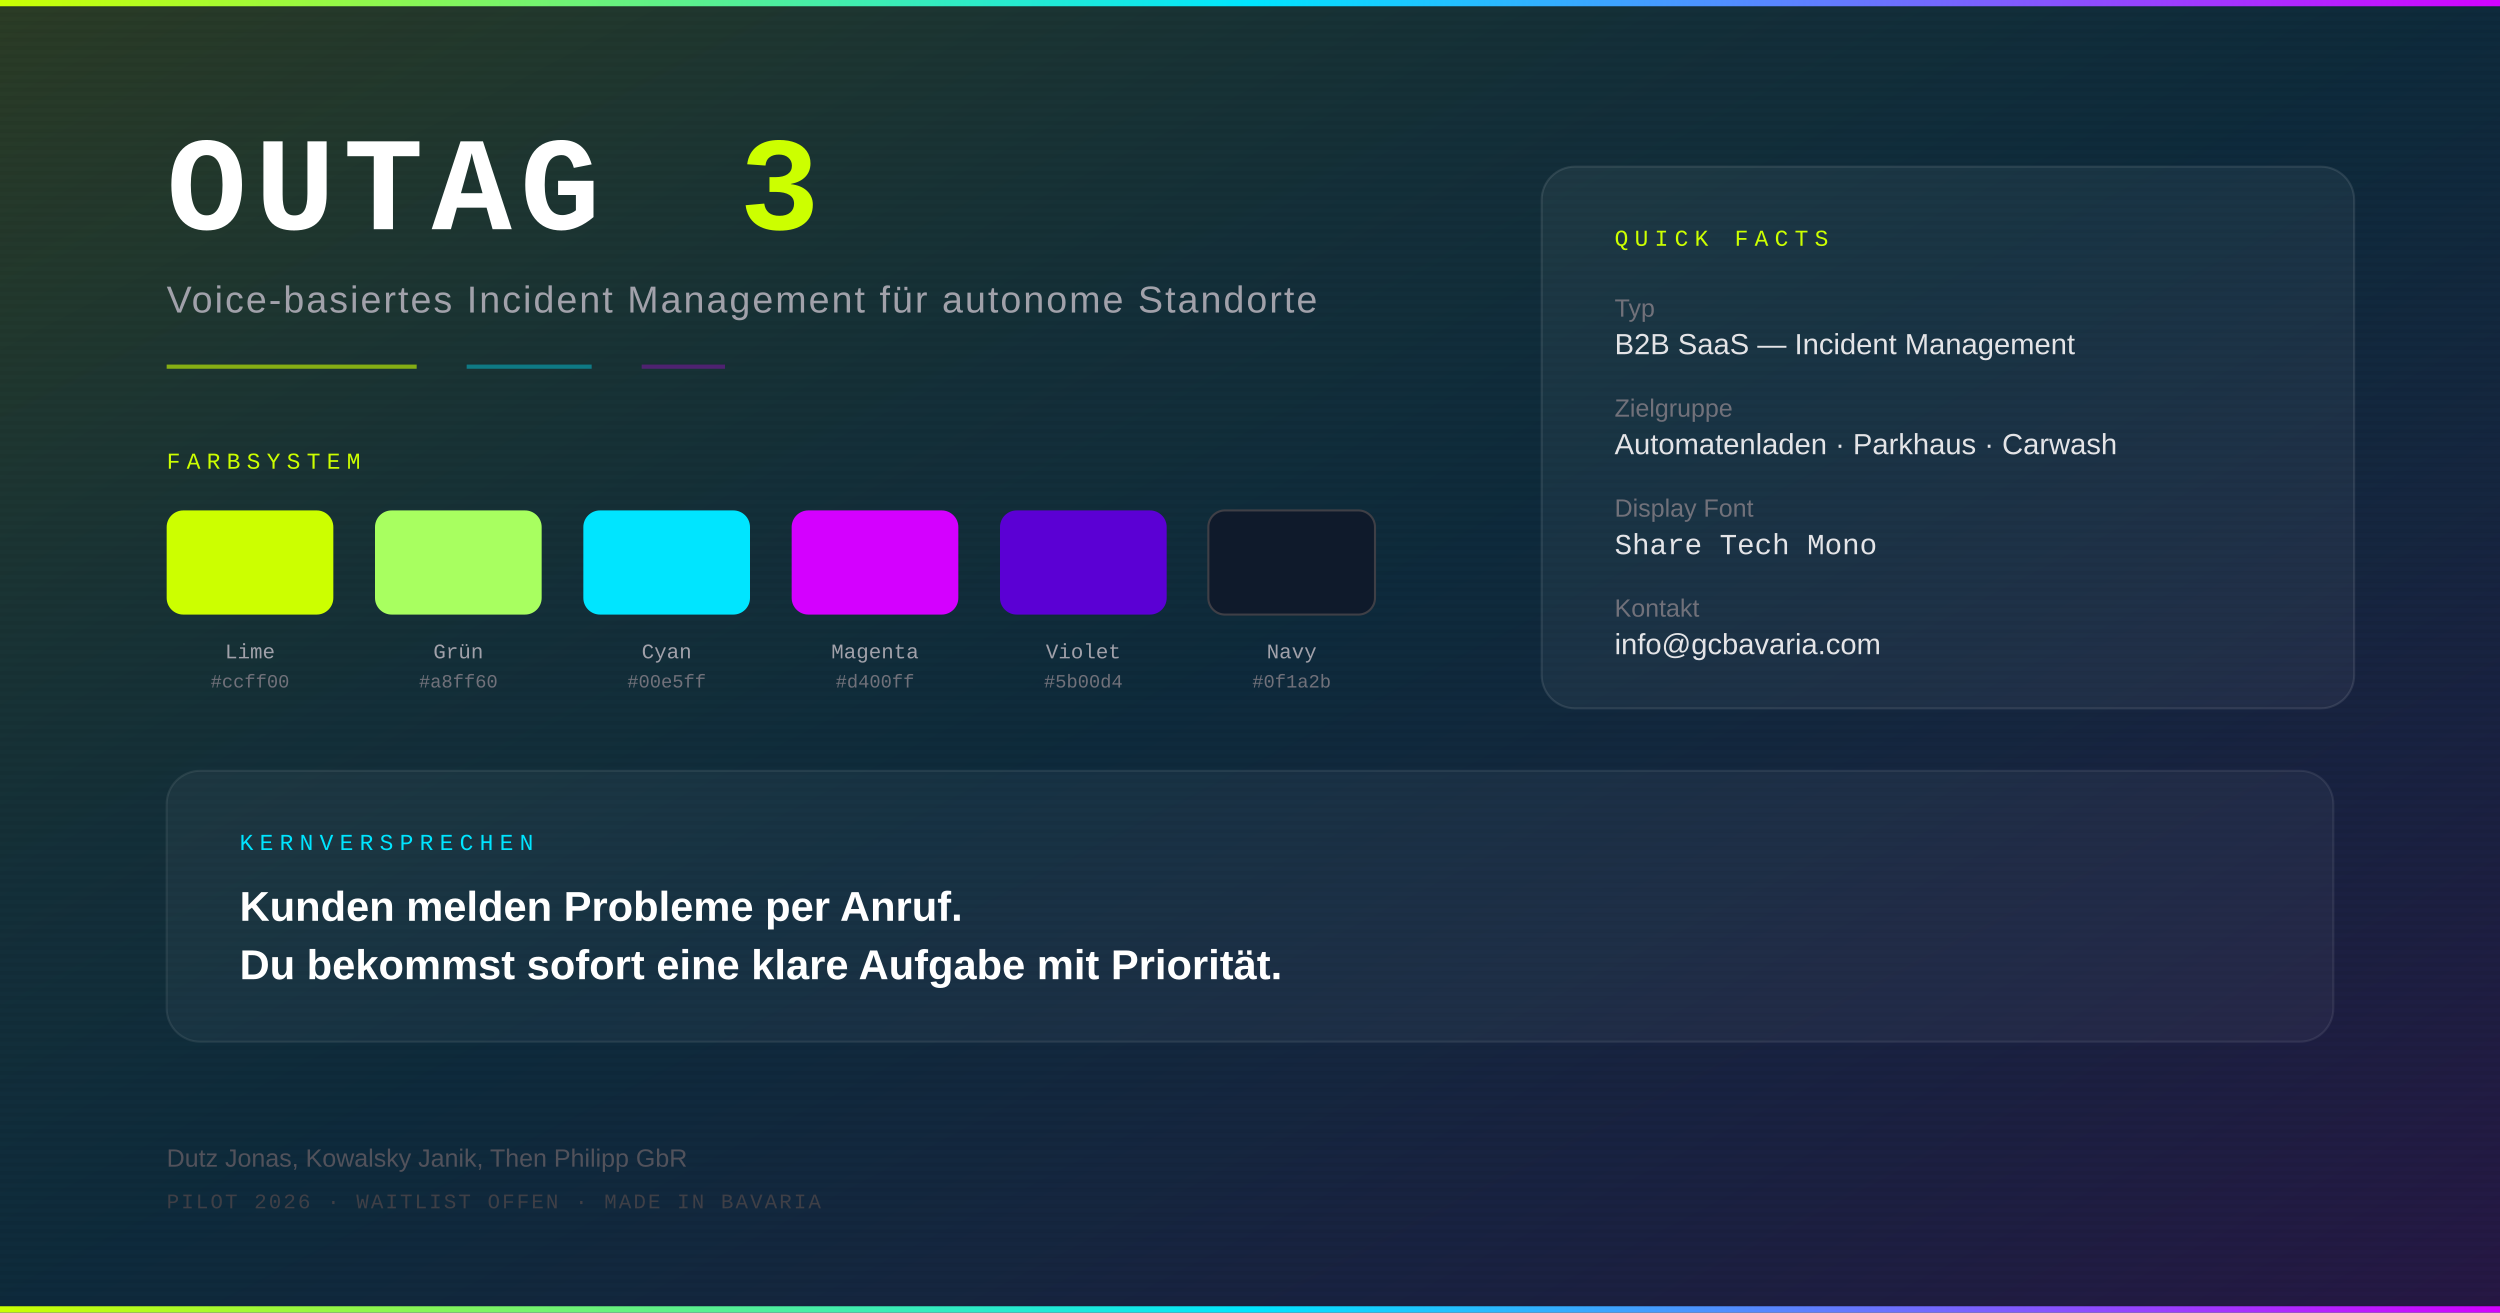
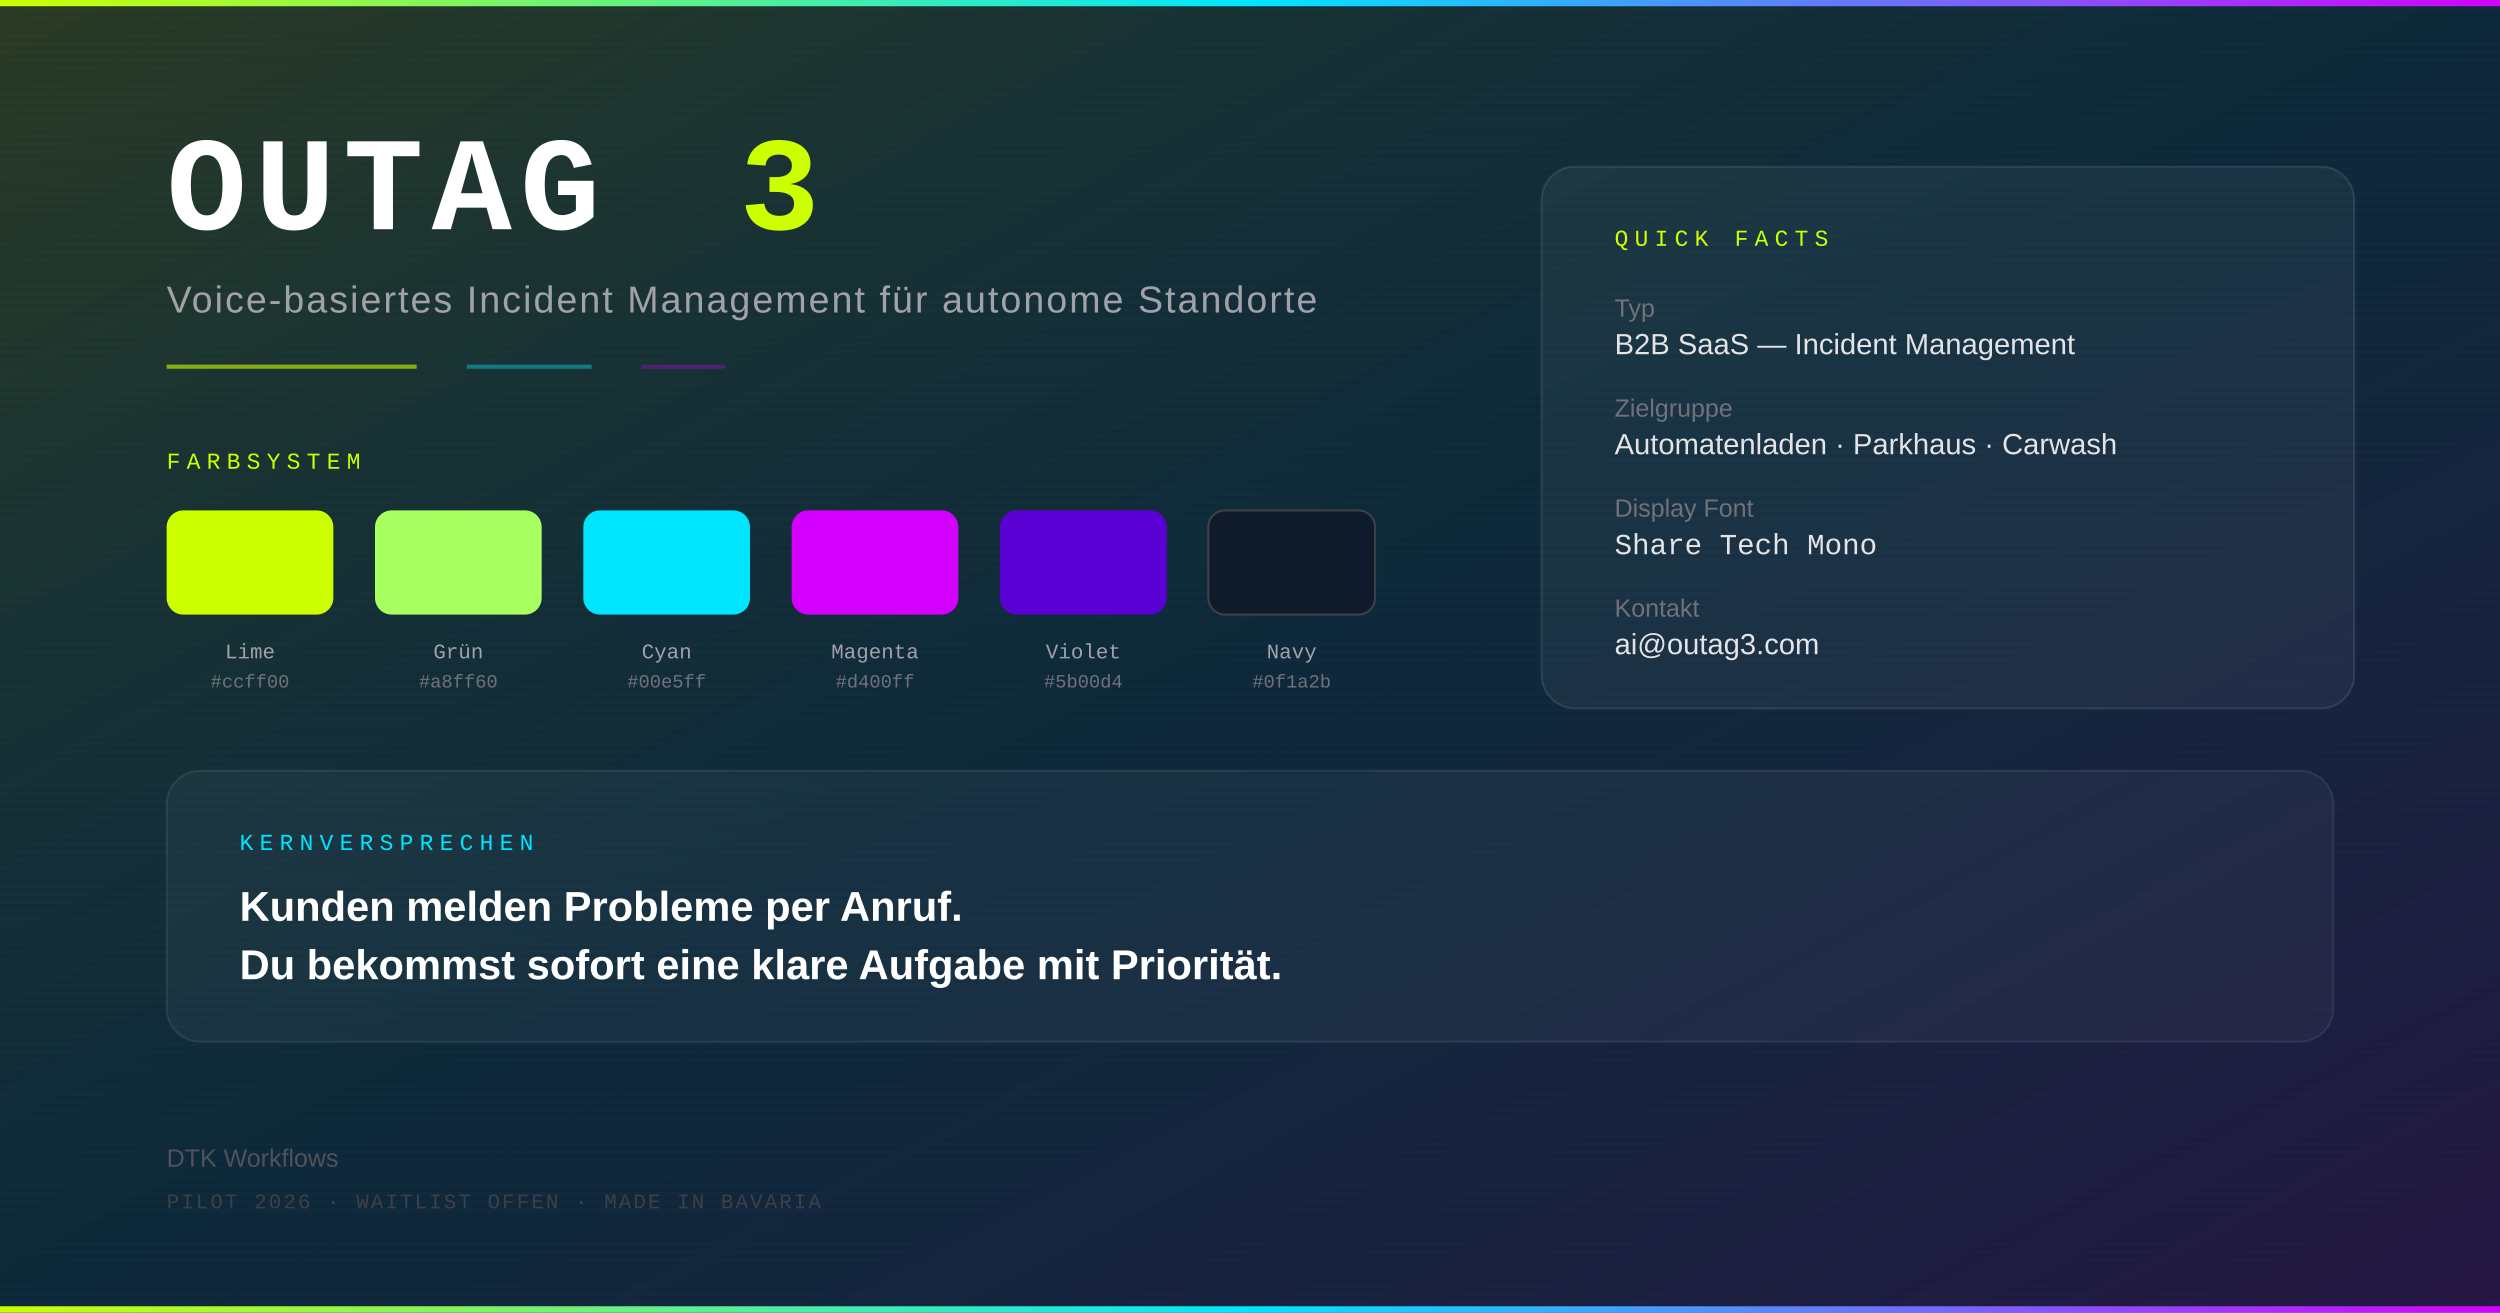
<svg xmlns="http://www.w3.org/2000/svg" width="1200" height="630" viewBox="0 0 1200 630">
  <defs>
    <linearGradient id="retro" x1="0" y1="0" x2="1" y2="1">
      <stop offset="0%" stop-color="#ccff00" stop-opacity="0.15" />
      <stop offset="50%" stop-color="#00e5ff" stop-opacity="0.08" />
      <stop offset="100%" stop-color="#d400ff" stop-opacity="0.12" />
    </linearGradient>
    <linearGradient id="border-grad" x1="0" y1="0" x2="1" y2="0">
      <stop offset="0%" stop-color="#ccff00" />
      <stop offset="50%" stop-color="#00e5ff" />
      <stop offset="100%" stop-color="#d400ff" />
    </linearGradient>
  </defs>
  <rect width="1200" height="630" fill="#0f1a2b" />
  <rect width="1200" height="630" fill="url(#retro)" />
  <pattern id="scanlines" width="4" height="4" patternUnits="userSpaceOnUse">
    <rect width="4" height="2" fill="transparent" />
    <rect y="2" width="4" height="2" fill="rgba(0,0,0,0.04)" />
  </pattern>
  <rect width="1200" height="630" fill="url(#scanlines)" />
  <rect x="0" y="0" width="1200" height="3" fill="url(#border-grad)" />
  <text x="80" y="110" font-family="'Courier New', monospace" font-size="64" font-weight="bold" fill="#ffffff" letter-spacing="4">OUTAG</text>
  <text x="355" y="110" font-family="'Courier New', monospace" font-size="64" font-weight="bold" fill="#ccff00" letter-spacing="4">3</text>
  <text x="80" y="150" font-family="'Helvetica Neue', Arial, sans-serif" font-size="18" fill="#a1a1aa" letter-spacing="1">Voice-basiertes Incident Management für autonome Standorte</text>
  <rect x="80" y="175" width="120" height="2" fill="#ccff00" opacity="0.6" />
  <rect x="208" y="175" width="8" height="2" fill="transparent" />
  <rect x="224" y="175" width="60" height="2" fill="#00e5ff" opacity="0.4" />
  <rect x="292" y="175" width="8" height="2" fill="transparent" />
  <rect x="308" y="175" width="40" height="2" fill="#d400ff" opacity="0.3" />
  <text x="80" y="225" font-family="'Courier New', monospace" font-size="11" fill="#ccff00" letter-spacing="3" text-transform="uppercase">FARBSYSTEM</text>
  <rect x="80" y="245" width="80" height="50" rx="8" fill="#ccff00" />
  <text x="120" y="316" font-family="'Courier New', monospace" font-size="10" fill="#a1a1aa" text-anchor="middle">Lime</text>
  <text x="120" y="330" font-family="'Courier New', monospace" font-size="9" fill="#71717a" text-anchor="middle">#ccff00</text>
  <rect x="180" y="245" width="80" height="50" rx="8" fill="#a8ff60" />
  <text x="220" y="316" font-family="'Courier New', monospace" font-size="10" fill="#a1a1aa" text-anchor="middle">Grün</text>
  <text x="220" y="330" font-family="'Courier New', monospace" font-size="9" fill="#71717a" text-anchor="middle">#a8ff60</text>
  <rect x="280" y="245" width="80" height="50" rx="8" fill="#00e5ff" />
  <text x="320" y="316" font-family="'Courier New', monospace" font-size="10" fill="#a1a1aa" text-anchor="middle">Cyan</text>
  <text x="320" y="330" font-family="'Courier New', monospace" font-size="9" fill="#71717a" text-anchor="middle">#00e5ff</text>
  <rect x="380" y="245" width="80" height="50" rx="8" fill="#d400ff" />
  <text x="420" y="316" font-family="'Courier New', monospace" font-size="10" fill="#a1a1aa" text-anchor="middle">Magenta</text>
  <text x="420" y="330" font-family="'Courier New', monospace" font-size="9" fill="#71717a" text-anchor="middle">#d400ff</text>
  <rect x="480" y="245" width="80" height="50" rx="8" fill="#5b00d4" />
  <text x="520" y="316" font-family="'Courier New', monospace" font-size="10" fill="#a1a1aa" text-anchor="middle">Violet</text>
  <text x="520" y="330" font-family="'Courier New', monospace" font-size="9" fill="#71717a" text-anchor="middle">#5b00d4</text>
  <rect x="580" y="245" width="80" height="50" rx="8" fill="#0f1a2b" stroke="#3f3f46" stroke-width="1" />
  <text x="620" y="316" font-family="'Courier New', monospace" font-size="10" fill="#a1a1aa" text-anchor="middle">Navy</text>
  <text x="620" y="330" font-family="'Courier New', monospace" font-size="9" fill="#71717a" text-anchor="middle">#0f1a2b</text>
  <rect x="740" y="80" width="390" height="260" rx="16" fill="rgba(255,255,255,0.05)" stroke="rgba(255,255,255,0.1)" stroke-width="1" />
  <text x="775" y="118" font-family="'Courier New', monospace" font-size="11" fill="#ccff00" letter-spacing="3">QUICK FACTS</text>
  <text x="775" y="152" font-family="'Helvetica Neue', Arial, sans-serif" font-size="12" fill="#71717a">Typ</text>
  <text x="775" y="170" font-family="'Helvetica Neue', Arial, sans-serif" font-size="14" fill="#e4e4e7">B2B SaaS — Incident Management</text>
  <text x="775" y="200" font-family="'Helvetica Neue', Arial, sans-serif" font-size="12" fill="#71717a">Zielgruppe</text>
  <text x="775" y="218" font-family="'Helvetica Neue', Arial, sans-serif" font-size="14" fill="#e4e4e7">Automatenladen · Parkhaus · Carwash</text>
  <text x="775" y="248" font-family="'Helvetica Neue', Arial, sans-serif" font-size="12" fill="#71717a">Display Font</text>
  <text x="775" y="266" font-family="'Courier New', monospace" font-size="14" fill="#e4e4e7">Share Tech Mono</text>
  <text x="775" y="296" font-family="'Helvetica Neue', Arial, sans-serif" font-size="12" fill="#71717a">Kontakt</text>
-   <text x="775" y="314" font-family="'Helvetica Neue', Arial, sans-serif" font-size="14" fill="#e4e4e7">info@gcbavaria.com</text>
+   <text x="775" y="314" font-family="'Helvetica Neue', Arial, sans-serif" font-size="14" fill="#e4e4e7">ai@outag3.com</text>
  <rect x="80" y="370" width="1040" height="130" rx="16" fill="rgba(255,255,255,0.04)" stroke="rgba(255,255,255,0.08)" stroke-width="1" />
  <text x="115" y="408" font-family="'Courier New', monospace" font-size="11" fill="#00e5ff" letter-spacing="3">KERNVERSPRECHEN</text>
  <text x="115" y="442" font-family="'Helvetica Neue', Arial, sans-serif" font-size="20" fill="#ffffff" font-weight="600">Kunden melden Probleme per Anruf.</text>
  <text x="115" y="470" font-family="'Helvetica Neue', Arial, sans-serif" font-size="20" fill="#ffffff" font-weight="600">Du bekommst sofort eine klare Aufgabe mit Priorität.</text>
-   <text x="80" y="560" font-family="'Helvetica Neue', Arial, sans-serif" font-size="12" fill="#52525b">Dutz Jonas, Kowalsky Janik, Then Philipp GbR</text>
+   <text x="80" y="560" font-family="'Helvetica Neue', Arial, sans-serif" font-size="12" fill="#52525b">DTK Workflows</text>
  <text x="80" y="580" font-family="'Courier New', monospace" font-size="10" fill="#3f3f46" letter-spacing="1">PILOT 2026 · WAITLIST OFFEN · MADE IN BAVARIA</text>
  <rect x="0" y="627" width="1200" height="3" fill="url(#border-grad)" />
</svg>
